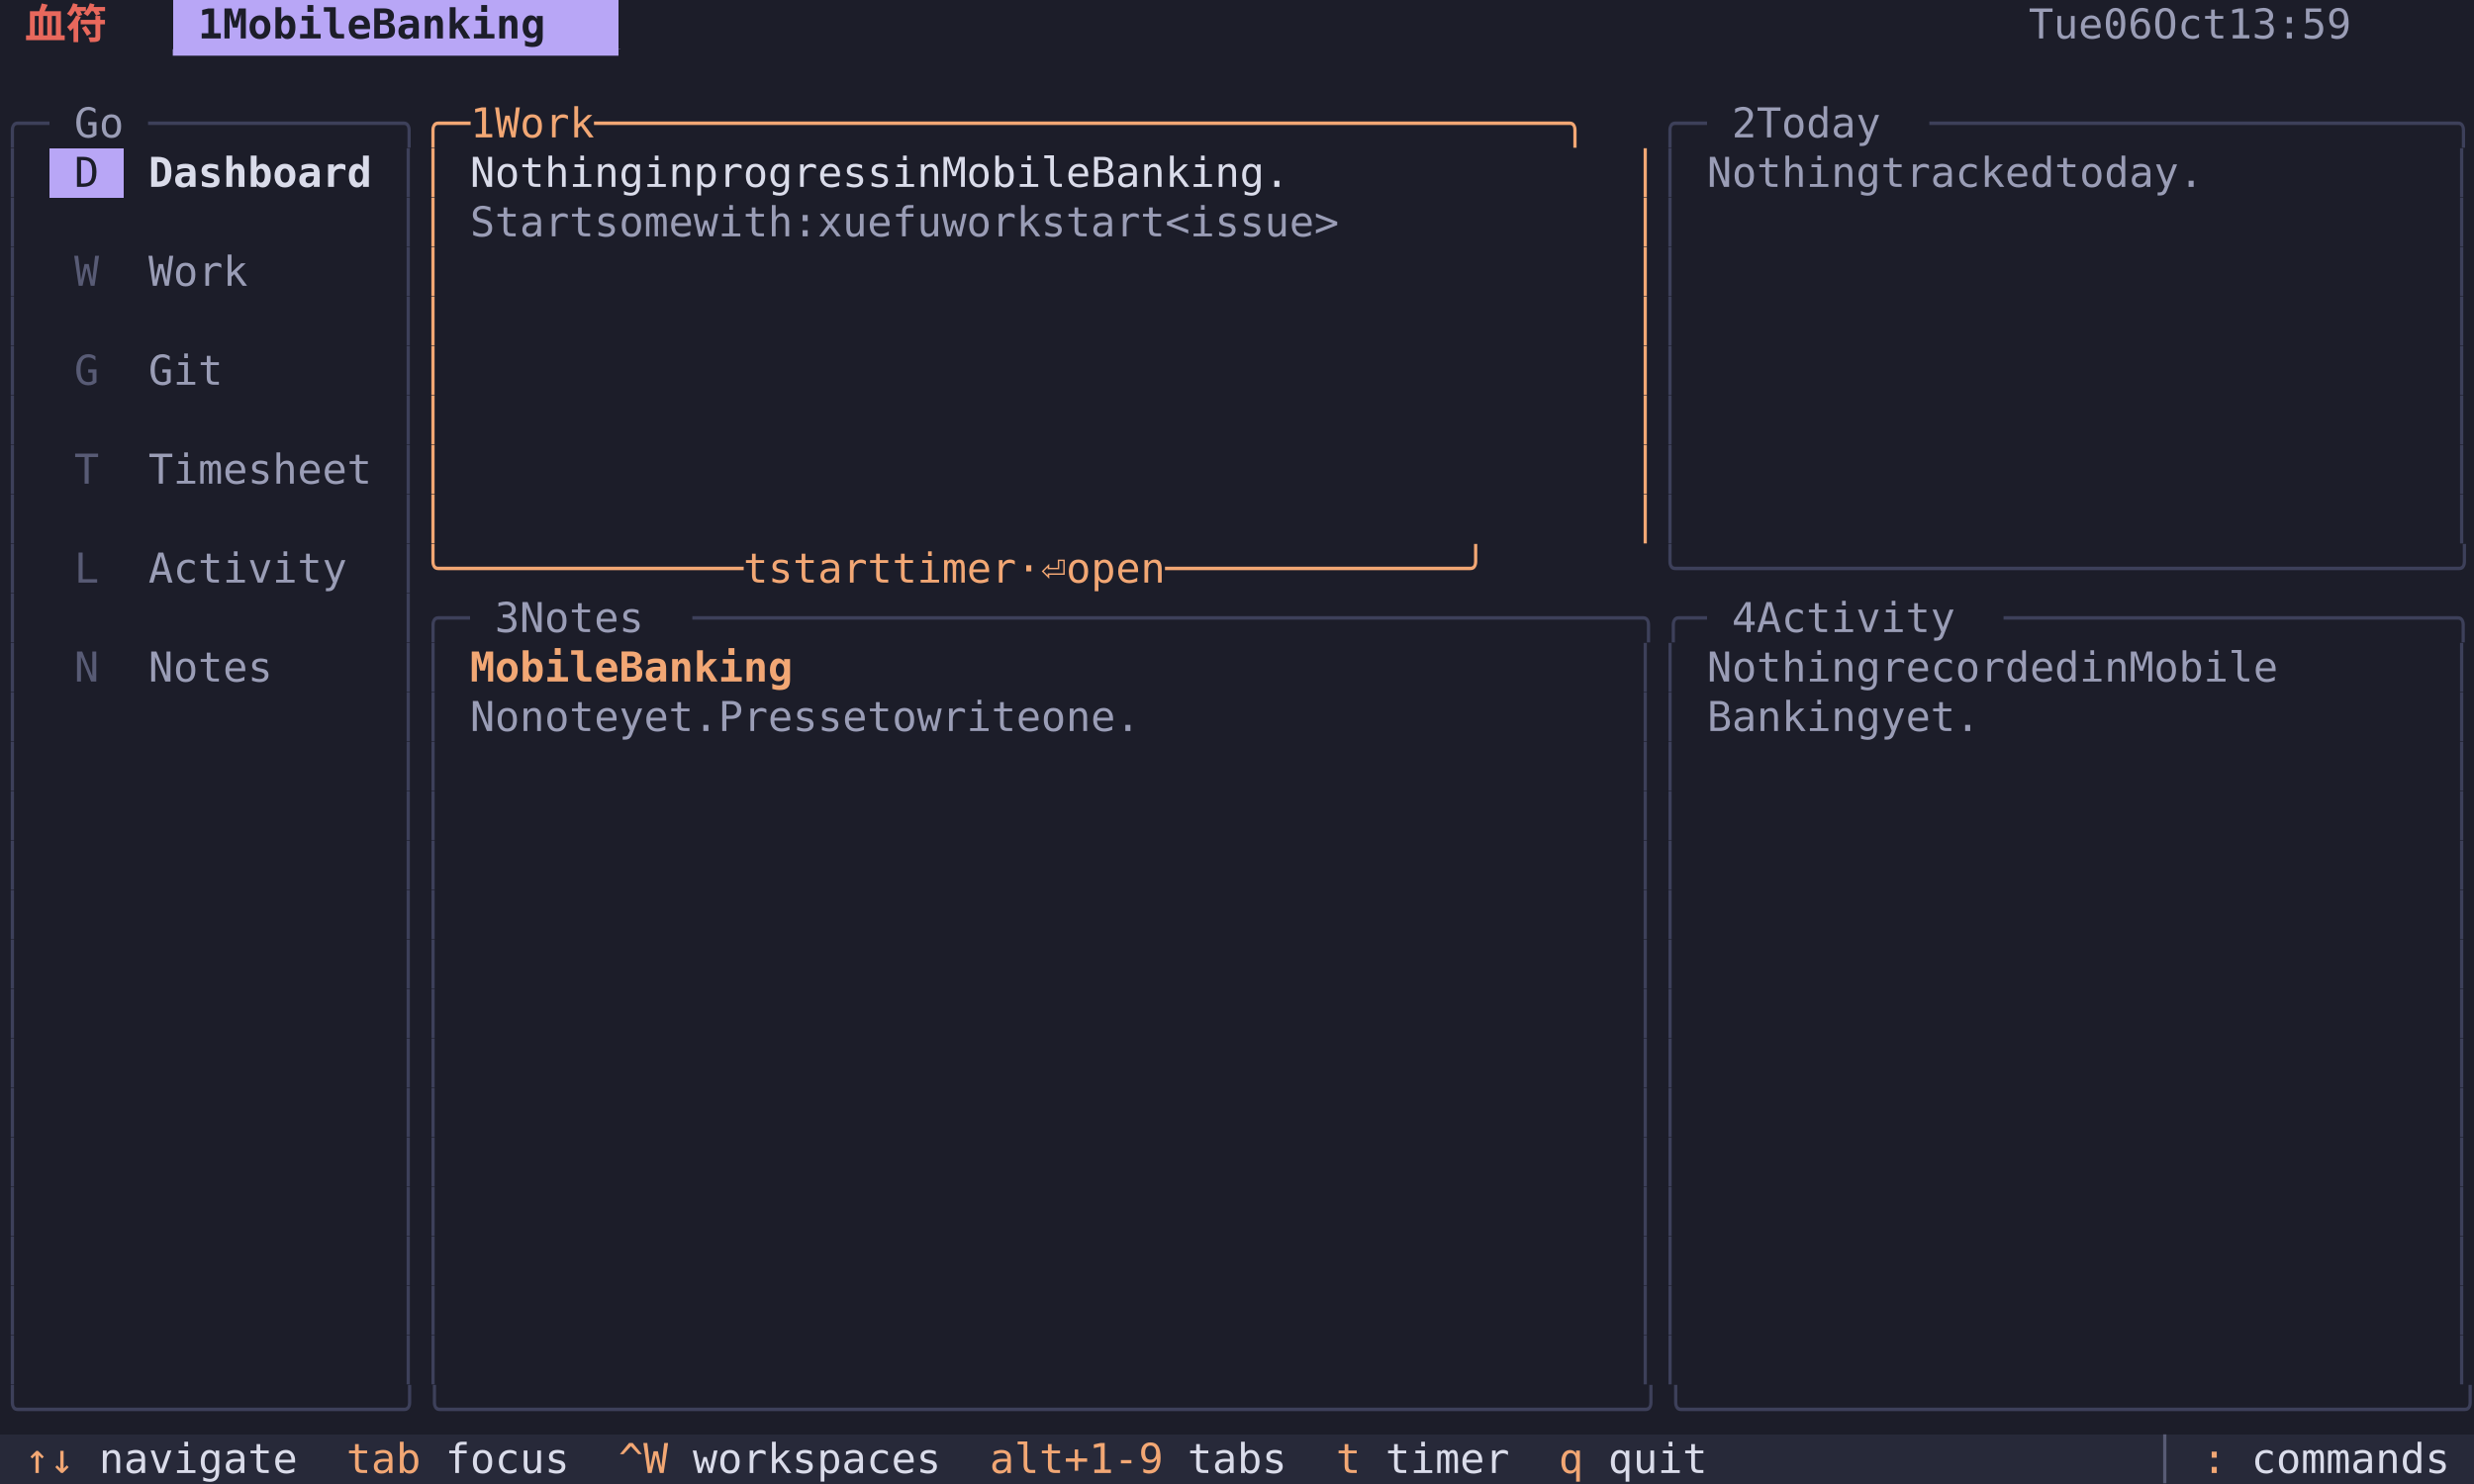
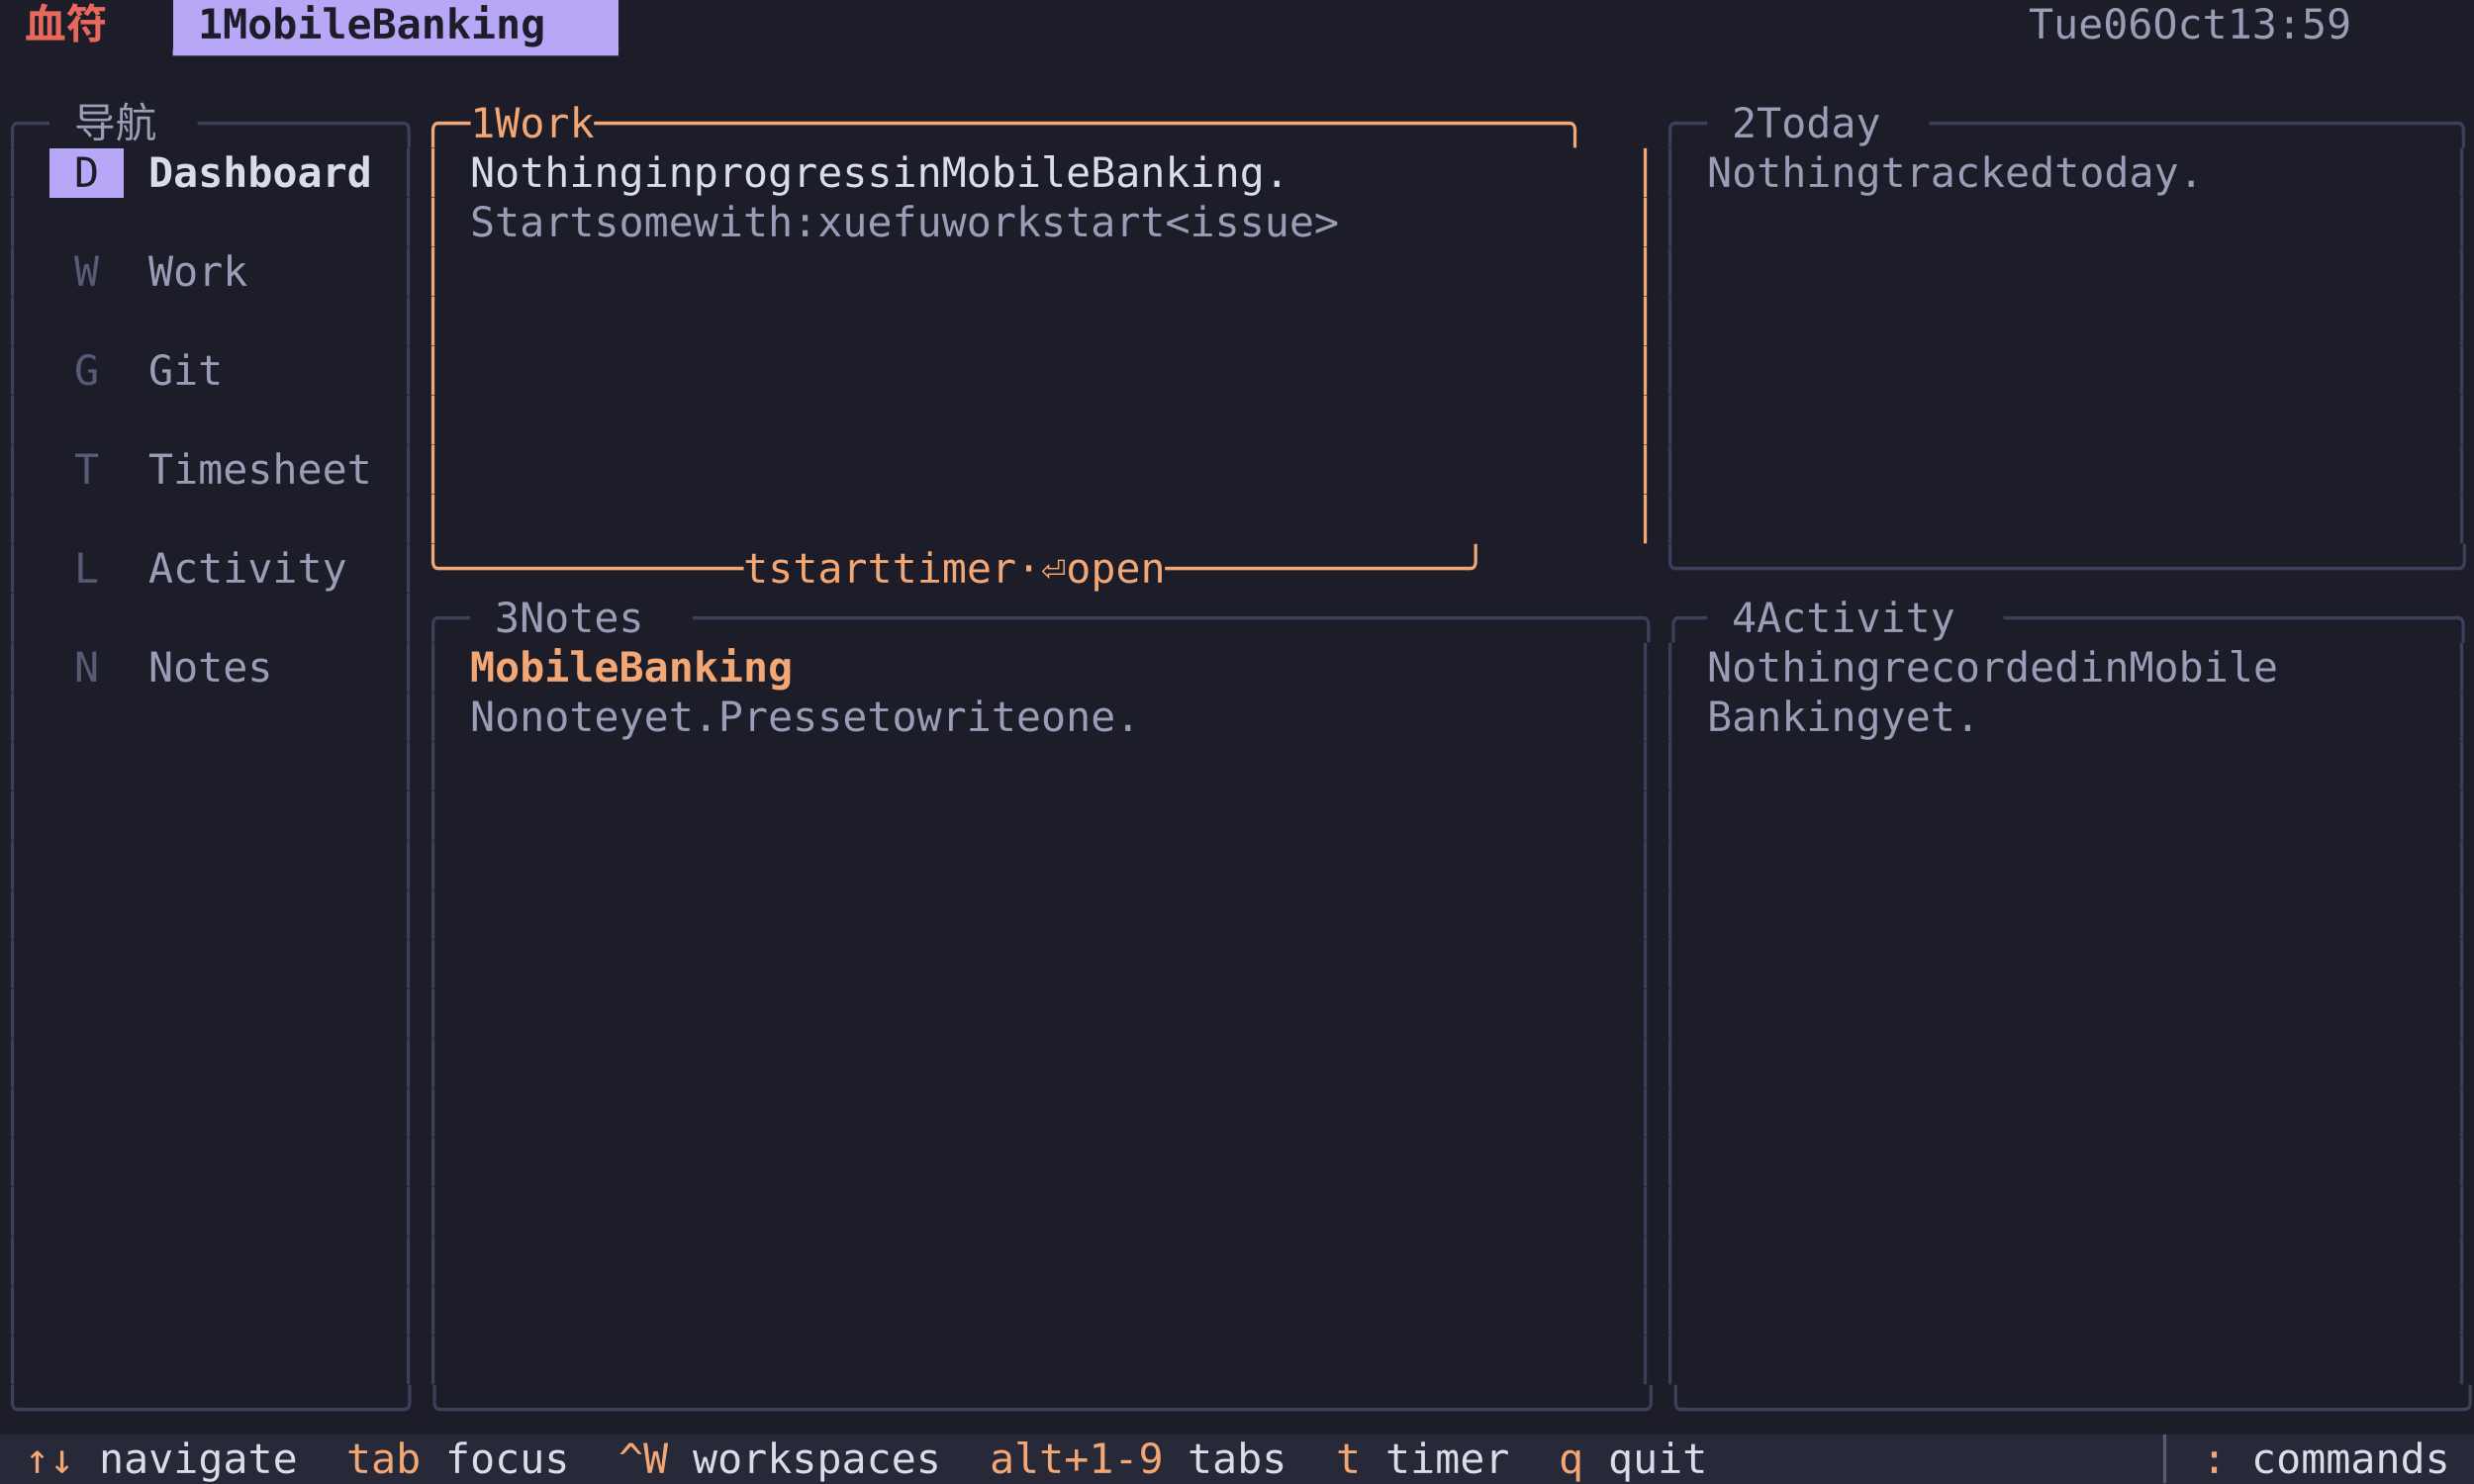
<svg xmlns="http://www.w3.org/2000/svg" width="900" height="540" viewBox="0 0 900 540" font-family="Menlo, 'DejaVu Sans Mono', 'Hiragino Sans GB', 'Noto Sans CJK SC', 'PingFang SC', monospace" font-size="15">
  <rect x="0" y="0" width="9" height="18" fill="#1c1d29" />
  <rect x="9" y="0" width="36" height="18" fill="#1c1d29" />
  <text x="9 27" y="14" fill="#e8685c" font-weight="bold">血符</text>
  <rect x="45" y="0" width="18" height="18" fill="#1c1d29" />
  <rect x="63" y="0" width="162" height="18" fill="#b8a6f6" />
  <text x="72 90 99 108 117 126 135 153 162 171 180 189 198 207" y="14" fill="#1c1d29" font-weight="bold">1MobileBanking</text>
  <rect x="225" y="0" width="513" height="18" fill="#1c1d29" />
  <rect x="738" y="0" width="153" height="18" fill="#1c1d29" />
  <text x="738 747 756 774 783 801 810 819 846 855 864 873 882" y="14" fill="#9a9db6">Tue06Oct13:59</text>
  <rect x="891" y="0" width="9" height="18" fill="#1c1d29" />
  <rect x="0" y="18" width="9" height="18" fill="#1c1d29" />
  <rect x="9" y="18" width="216" height="18" fill="#1c1d29" />
  <text x="63 72 81 90 99 108 117 126 135 144 153 162 171 180 189 198 207 216" y="32" fill="#b8a6f6">▔▔▔▔▔▔▔▔▔▔▔▔▔▔▔▔▔▔</text>
  <rect x="225" y="18" width="675" height="18" fill="#1c1d29" />
  <rect x="0" y="36" width="18" height="18" fill="#1c1d29" />
  <text x="0 9" y="50" fill="#3d405a">╭─</text>
-   <rect x="18" y="36" width="36" height="18" fill="#1c1d29" />
-   <text x="27 36" y="50" fill="#9a9db6">Go</text>
-   <rect x="54" y="36" width="99" height="18" fill="#1c1d29" />
-   <text x="54 63 72 81 90 99 108 117 126 135 144" y="50" fill="#3d405a">──────────╮</text>
+   <rect x="18" y="36" width="54" height="18" fill="#1c1d29" />
+   <text x="27 45" y="50" fill="#9a9db6">导航</text>
+   <rect x="72" y="36" width="81" height="18" fill="#1c1d29" />
+   <text x="72 81 90 99 108 117 126 135 144" y="50" fill="#3d405a">────────╮</text>
  <rect x="153" y="36" width="450" height="18" fill="#1c1d29" />
  <text x="153 162 180 198 207 216 225 243 252 261 270 279 288 297 306 315 324 333 342 351 360 369 378 387 396 405 414 423 432 441 450 459 468 477 486 495 504 513 522 531 540 549 558 567 576 585 594" y="50" fill="#f2a774">╭─1Work───────────────────────────────────────╮</text>
  <rect x="603" y="36" width="18" height="18" fill="#1c1d29" />
  <text x="603 612" y="50" fill="#3d405a">╭─</text>
  <rect x="621" y="36" width="81" height="18" fill="#1c1d29" />
  <text x="630 648 657 666 675 684" y="50" fill="#9a9db6">2Today</text>
  <rect x="702" y="36" width="198" height="18" fill="#1c1d29" />
  <text x="702 711 720 729 738 747 756 765 774 783 792 801 810 819 828 837 846 855 864 873 882 891" y="50" fill="#3d405a">─────────────────────╮</text>
  <rect x="0" y="54" width="9" height="18" fill="#1c1d29" />
  <text x="0" y="68" fill="#3d405a">│</text>
  <rect x="9" y="54" width="9" height="18" fill="#1c1d29" />
  <rect x="18" y="54" width="27" height="18" fill="#b8a6f6" />
  <text x="27" y="68" fill="#1c1d29">D</text>
  <rect x="45" y="54" width="90" height="18" fill="#1c1d29" />
  <text x="54 63 72 81 90 99 108 117 126" y="68" fill="#dadcea" font-weight="bold">Dashboard</text>
  <rect x="135" y="54" width="9" height="18" fill="#1c1d29" />
  <rect x="144" y="54" width="9" height="18" fill="#1c1d29" />
  <text x="144" y="68" fill="#3d405a">│</text>
  <rect x="153" y="54" width="9" height="18" fill="#1c1d29" />
  <text x="153" y="68" fill="#f2a774">│</text>
  <rect x="162" y="54" width="9" height="18" fill="#1c1d29" />
  <rect x="171" y="54" width="342" height="18" fill="#1c1d29" />
  <text x="171 180 189 198 207 216 225 243 252 270 279 288 297 306 315 324 333 351 360 378 387 396 405 414 423 441 450 459 468 477 486 495 504" y="68" fill="#dadcea">NothinginprogressinMobileBanking.</text>
  <rect x="513" y="54" width="81" height="18" fill="#1c1d29" />
  <rect x="594" y="54" width="9" height="18" fill="#1c1d29" />
  <text x="594" y="68" fill="#f2a774">│</text>
  <rect x="603" y="54" width="9" height="18" fill="#1c1d29" />
  <text x="603" y="68" fill="#3d405a">│</text>
  <rect x="612" y="54" width="9" height="18" fill="#1c1d29" />
  <rect x="621" y="54" width="198" height="18" fill="#1c1d29" />
  <text x="621 630 639 648 657 666 675 693 702 711 720 729 738 747 765 774 783 792 801 810" y="68" fill="#9a9db6">Nothingtrackedtoday.</text>
  <rect x="819" y="54" width="72" height="18" fill="#1c1d29" />
  <rect x="891" y="54" width="9" height="18" fill="#1c1d29" />
  <text x="891" y="68" fill="#3d405a">│</text>
  <rect x="0" y="72" width="9" height="18" fill="#1c1d29" />
  <text x="0" y="86" fill="#3d405a">│</text>
  <rect x="9" y="72" width="135" height="18" fill="#1c1d29" />
  <rect x="144" y="72" width="9" height="18" fill="#1c1d29" />
  <text x="144" y="86" fill="#3d405a">│</text>
  <rect x="153" y="72" width="9" height="18" fill="#1c1d29" />
  <text x="153" y="86" fill="#f2a774">│</text>
  <rect x="162" y="72" width="9" height="18" fill="#1c1d29" />
  <rect x="171" y="72" width="369" height="18" fill="#1c1d29" />
  <text x="171 180 189 198 207 225 234 243 252 270 279 288 297 306 324 333 342 351 360 378 387 396 405 423 432 441 450 459 477 486 495 504 513 522 531" y="86" fill="#9a9db6">Startsomewith:xuefuworkstart&lt;issue&gt;</text>
  <rect x="540" y="72" width="54" height="18" fill="#1c1d29" />
  <rect x="594" y="72" width="9" height="18" fill="#1c1d29" />
  <text x="594" y="86" fill="#f2a774">│</text>
  <rect x="603" y="72" width="9" height="18" fill="#1c1d29" />
  <text x="603" y="86" fill="#3d405a">│</text>
  <rect x="612" y="72" width="279" height="18" fill="#1c1d29" />
  <rect x="891" y="72" width="9" height="18" fill="#1c1d29" />
  <text x="891" y="86" fill="#3d405a">│</text>
  <rect x="0" y="90" width="9" height="18" fill="#1c1d29" />
  <text x="0" y="104" fill="#3d405a">│</text>
  <rect x="9" y="90" width="9" height="18" fill="#1c1d29" />
  <rect x="18" y="90" width="27" height="18" fill="#1c1d29" />
  <text x="27" y="104" fill="#585b75">W</text>
  <rect x="45" y="90" width="45" height="18" fill="#1c1d29" />
  <text x="54 63 72 81" y="104" fill="#9a9db6">Work</text>
  <rect x="90" y="90" width="54" height="18" fill="#1c1d29" />
  <rect x="144" y="90" width="9" height="18" fill="#1c1d29" />
  <text x="144" y="104" fill="#3d405a">│</text>
  <rect x="153" y="90" width="9" height="18" fill="#1c1d29" />
  <text x="153" y="104" fill="#f2a774">│</text>
  <rect x="162" y="90" width="432" height="18" fill="#1c1d29" />
  <rect x="594" y="90" width="9" height="18" fill="#1c1d29" />
  <text x="594" y="104" fill="#f2a774">│</text>
  <rect x="603" y="90" width="9" height="18" fill="#1c1d29" />
  <text x="603" y="104" fill="#3d405a">│</text>
  <rect x="612" y="90" width="279" height="18" fill="#1c1d29" />
  <rect x="891" y="90" width="9" height="18" fill="#1c1d29" />
  <text x="891" y="104" fill="#3d405a">│</text>
  <rect x="0" y="108" width="9" height="18" fill="#1c1d29" />
  <text x="0" y="122" fill="#3d405a">│</text>
  <rect x="9" y="108" width="135" height="18" fill="#1c1d29" />
  <rect x="144" y="108" width="9" height="18" fill="#1c1d29" />
  <text x="144" y="122" fill="#3d405a">│</text>
  <rect x="153" y="108" width="9" height="18" fill="#1c1d29" />
  <text x="153" y="122" fill="#f2a774">│</text>
  <rect x="162" y="108" width="432" height="18" fill="#1c1d29" />
  <rect x="594" y="108" width="9" height="18" fill="#1c1d29" />
  <text x="594" y="122" fill="#f2a774">│</text>
  <rect x="603" y="108" width="9" height="18" fill="#1c1d29" />
  <text x="603" y="122" fill="#3d405a">│</text>
  <rect x="612" y="108" width="279" height="18" fill="#1c1d29" />
  <rect x="891" y="108" width="9" height="18" fill="#1c1d29" />
  <text x="891" y="122" fill="#3d405a">│</text>
  <rect x="0" y="126" width="9" height="18" fill="#1c1d29" />
  <text x="0" y="140" fill="#3d405a">│</text>
  <rect x="9" y="126" width="9" height="18" fill="#1c1d29" />
  <rect x="18" y="126" width="27" height="18" fill="#1c1d29" />
  <text x="27" y="140" fill="#585b75">G</text>
  <rect x="45" y="126" width="36" height="18" fill="#1c1d29" />
  <text x="54 63 72" y="140" fill="#9a9db6">Git</text>
  <rect x="81" y="126" width="63" height="18" fill="#1c1d29" />
  <rect x="144" y="126" width="9" height="18" fill="#1c1d29" />
  <text x="144" y="140" fill="#3d405a">│</text>
  <rect x="153" y="126" width="9" height="18" fill="#1c1d29" />
  <text x="153" y="140" fill="#f2a774">│</text>
  <rect x="162" y="126" width="432" height="18" fill="#1c1d29" />
  <rect x="594" y="126" width="9" height="18" fill="#1c1d29" />
  <text x="594" y="140" fill="#f2a774">│</text>
  <rect x="603" y="126" width="9" height="18" fill="#1c1d29" />
  <text x="603" y="140" fill="#3d405a">│</text>
  <rect x="612" y="126" width="279" height="18" fill="#1c1d29" />
  <rect x="891" y="126" width="9" height="18" fill="#1c1d29" />
  <text x="891" y="140" fill="#3d405a">│</text>
  <rect x="0" y="144" width="9" height="18" fill="#1c1d29" />
  <text x="0" y="158" fill="#3d405a">│</text>
  <rect x="9" y="144" width="135" height="18" fill="#1c1d29" />
  <rect x="144" y="144" width="9" height="18" fill="#1c1d29" />
  <text x="144" y="158" fill="#3d405a">│</text>
  <rect x="153" y="144" width="9" height="18" fill="#1c1d29" />
  <text x="153" y="158" fill="#f2a774">│</text>
  <rect x="162" y="144" width="432" height="18" fill="#1c1d29" />
  <rect x="594" y="144" width="9" height="18" fill="#1c1d29" />
  <text x="594" y="158" fill="#f2a774">│</text>
  <rect x="603" y="144" width="9" height="18" fill="#1c1d29" />
  <text x="603" y="158" fill="#3d405a">│</text>
  <rect x="612" y="144" width="279" height="18" fill="#1c1d29" />
  <rect x="891" y="144" width="9" height="18" fill="#1c1d29" />
  <text x="891" y="158" fill="#3d405a">│</text>
  <rect x="0" y="162" width="9" height="18" fill="#1c1d29" />
  <text x="0" y="176" fill="#3d405a">│</text>
  <rect x="9" y="162" width="9" height="18" fill="#1c1d29" />
  <rect x="18" y="162" width="27" height="18" fill="#1c1d29" />
  <text x="27" y="176" fill="#585b75">T</text>
  <rect x="45" y="162" width="90" height="18" fill="#1c1d29" />
  <text x="54 63 72 81 90 99 108 117 126" y="176" fill="#9a9db6">Timesheet</text>
  <rect x="135" y="162" width="9" height="18" fill="#1c1d29" />
  <rect x="144" y="162" width="9" height="18" fill="#1c1d29" />
  <text x="144" y="176" fill="#3d405a">│</text>
  <rect x="153" y="162" width="9" height="18" fill="#1c1d29" />
  <text x="153" y="176" fill="#f2a774">│</text>
  <rect x="162" y="162" width="432" height="18" fill="#1c1d29" />
  <rect x="594" y="162" width="9" height="18" fill="#1c1d29" />
  <text x="594" y="176" fill="#f2a774">│</text>
  <rect x="603" y="162" width="9" height="18" fill="#1c1d29" />
  <text x="603" y="176" fill="#3d405a">│</text>
  <rect x="612" y="162" width="279" height="18" fill="#1c1d29" />
  <rect x="891" y="162" width="9" height="18" fill="#1c1d29" />
  <text x="891" y="176" fill="#3d405a">│</text>
  <rect x="0" y="180" width="9" height="18" fill="#1c1d29" />
  <text x="0" y="194" fill="#3d405a">│</text>
  <rect x="9" y="180" width="135" height="18" fill="#1c1d29" />
  <rect x="144" y="180" width="9" height="18" fill="#1c1d29" />
  <text x="144" y="194" fill="#3d405a">│</text>
  <rect x="153" y="180" width="9" height="18" fill="#1c1d29" />
  <text x="153" y="194" fill="#f2a774">│</text>
  <rect x="162" y="180" width="432" height="18" fill="#1c1d29" />
  <rect x="594" y="180" width="9" height="18" fill="#1c1d29" />
  <text x="594" y="194" fill="#f2a774">│</text>
  <rect x="603" y="180" width="9" height="18" fill="#1c1d29" />
  <text x="603" y="194" fill="#3d405a">│</text>
  <rect x="612" y="180" width="279" height="18" fill="#1c1d29" />
  <rect x="891" y="180" width="9" height="18" fill="#1c1d29" />
  <text x="891" y="194" fill="#3d405a">│</text>
  <rect x="0" y="198" width="9" height="18" fill="#1c1d29" />
  <text x="0" y="212" fill="#3d405a">│</text>
  <rect x="9" y="198" width="9" height="18" fill="#1c1d29" />
  <rect x="18" y="198" width="27" height="18" fill="#1c1d29" />
  <text x="27" y="212" fill="#585b75">L</text>
  <rect x="45" y="198" width="81" height="18" fill="#1c1d29" />
  <text x="54 63 72 81 90 99 108 117" y="212" fill="#9a9db6">Activity</text>
  <rect x="126" y="198" width="18" height="18" fill="#1c1d29" />
  <rect x="144" y="198" width="9" height="18" fill="#1c1d29" />
  <text x="144" y="212" fill="#3d405a">│</text>
  <rect x="153" y="198" width="450" height="18" fill="#1c1d29" />
  <text x="153 162 171 180 189 198 207 216 225 234 243 252 261 279 297 306 315 324 333 351 360 369 378 387 405 423 441 450 459 468 486 495 504 513 522 531 540 549 558 567 576 585 594" y="212" fill="#f2a774">╰────────────tstarttimer·⏎open────────────╯</text>
  <rect x="603" y="198" width="297" height="18" fill="#1c1d29" />
  <text x="603 612 621 630 639 648 657 666 675 684 693 702 711 720 729 738 747 756 765 774 783 792 801 810 819 828 837 846 855 864 873 882 891" y="212" fill="#3d405a">╰───────────────────────────────╯</text>
  <rect x="0" y="216" width="9" height="18" fill="#1c1d29" />
  <text x="0" y="230" fill="#3d405a">│</text>
  <rect x="9" y="216" width="135" height="18" fill="#1c1d29" />
  <rect x="144" y="216" width="27" height="18" fill="#1c1d29" />
  <text x="144 153 162" y="230" fill="#3d405a">│╭─</text>
  <rect x="171" y="216" width="81" height="18" fill="#1c1d29" />
  <text x="180 198 207 216 225 234" y="230" fill="#9a9db6">3Notes</text>
  <rect x="252" y="216" width="369" height="18" fill="#1c1d29" />
  <text x="252 261 270 279 288 297 306 315 324 333 342 351 360 369 378 387 396 405 414 423 432 441 450 459 468 477 486 495 504 513 522 531 540 549 558 567 576 585 594 603 612" y="230" fill="#3d405a">──────────────────────────────────────╮╭─</text>
  <rect x="621" y="216" width="108" height="18" fill="#1c1d29" />
  <text x="630 648 657 666 675 684 693 702 711" y="230" fill="#9a9db6">4Activity</text>
  <rect x="729" y="216" width="171" height="18" fill="#1c1d29" />
  <text x="729 738 747 756 765 774 783 792 801 810 819 828 837 846 855 864 873 882 891" y="230" fill="#3d405a">──────────────────╮</text>
  <rect x="0" y="234" width="9" height="18" fill="#1c1d29" />
  <text x="0" y="248" fill="#3d405a">│</text>
  <rect x="9" y="234" width="9" height="18" fill="#1c1d29" />
  <rect x="18" y="234" width="27" height="18" fill="#1c1d29" />
  <text x="27" y="248" fill="#585b75">N</text>
  <rect x="45" y="234" width="54" height="18" fill="#1c1d29" />
  <text x="54 63 72 81 90" y="248" fill="#9a9db6">Notes</text>
  <rect x="99" y="234" width="45" height="18" fill="#1c1d29" />
  <rect x="144" y="234" width="18" height="18" fill="#1c1d29" />
  <text x="144 153" y="248" fill="#3d405a">││</text>
  <rect x="162" y="234" width="9" height="18" fill="#1c1d29" />
  <rect x="171" y="234" width="126" height="18" fill="#1c1d29" />
  <text x="171 180 189 198 207 216 234 243 252 261 270 279 288" y="248" fill="#f2a774" font-weight="bold">MobileBanking</text>
  <rect x="297" y="234" width="297" height="18" fill="#1c1d29" />
  <rect x="594" y="234" width="18" height="18" fill="#1c1d29" />
  <text x="594 603" y="248" fill="#3d405a">││</text>
  <rect x="612" y="234" width="9" height="18" fill="#1c1d29" />
  <rect x="621" y="234" width="243" height="18" fill="#1c1d29" />
  <text x="621 630 639 648 657 666 675 693 702 711 720 729 738 747 756 774 783 801 810 819 828 837 846" y="248" fill="#9a9db6">NothingrecordedinMobile</text>
  <rect x="864" y="234" width="27" height="18" fill="#1c1d29" />
  <rect x="891" y="234" width="9" height="18" fill="#1c1d29" />
  <text x="891" y="248" fill="#3d405a">│</text>
  <rect x="0" y="252" width="9" height="18" fill="#1c1d29" />
  <text x="0" y="266" fill="#3d405a">│</text>
  <rect x="9" y="252" width="135" height="18" fill="#1c1d29" />
  <rect x="144" y="252" width="18" height="18" fill="#1c1d29" />
  <text x="144 153" y="266" fill="#3d405a">││</text>
  <rect x="162" y="252" width="9" height="18" fill="#1c1d29" />
  <rect x="171" y="252" width="306" height="18" fill="#1c1d29" />
  <text x="171 180 198 207 216 225 243 252 261 270 288 297 306 315 324 342 360 369 387 396 405 414 423 441 450 459 468" y="266" fill="#9a9db6">Nonoteyet.Pressetowriteone.</text>
  <rect x="477" y="252" width="117" height="18" fill="#1c1d29" />
  <rect x="594" y="252" width="18" height="18" fill="#1c1d29" />
  <text x="594 603" y="266" fill="#3d405a">││</text>
  <rect x="612" y="252" width="9" height="18" fill="#1c1d29" />
  <rect x="621" y="252" width="108" height="18" fill="#1c1d29" />
  <text x="621 630 639 648 657 666 675 693 702 711 720" y="266" fill="#9a9db6">Bankingyet.</text>
  <rect x="729" y="252" width="162" height="18" fill="#1c1d29" />
  <rect x="891" y="252" width="9" height="18" fill="#1c1d29" />
  <text x="891" y="266" fill="#3d405a">│</text>
  <rect x="0" y="270" width="9" height="18" fill="#1c1d29" />
  <text x="0" y="284" fill="#3d405a">│</text>
  <rect x="9" y="270" width="135" height="18" fill="#1c1d29" />
  <rect x="144" y="270" width="18" height="18" fill="#1c1d29" />
  <text x="144 153" y="284" fill="#3d405a">││</text>
  <rect x="162" y="270" width="432" height="18" fill="#1c1d29" />
  <rect x="594" y="270" width="18" height="18" fill="#1c1d29" />
  <text x="594 603" y="284" fill="#3d405a">││</text>
  <rect x="612" y="270" width="279" height="18" fill="#1c1d29" />
  <rect x="891" y="270" width="9" height="18" fill="#1c1d29" />
  <text x="891" y="284" fill="#3d405a">│</text>
  <rect x="0" y="288" width="9" height="18" fill="#1c1d29" />
  <text x="0" y="302" fill="#3d405a">│</text>
  <rect x="9" y="288" width="135" height="18" fill="#1c1d29" />
  <rect x="144" y="288" width="18" height="18" fill="#1c1d29" />
  <text x="144 153" y="302" fill="#3d405a">││</text>
  <rect x="162" y="288" width="432" height="18" fill="#1c1d29" />
  <rect x="594" y="288" width="18" height="18" fill="#1c1d29" />
  <text x="594 603" y="302" fill="#3d405a">││</text>
  <rect x="612" y="288" width="279" height="18" fill="#1c1d29" />
  <rect x="891" y="288" width="9" height="18" fill="#1c1d29" />
  <text x="891" y="302" fill="#3d405a">│</text>
  <rect x="0" y="306" width="9" height="18" fill="#1c1d29" />
  <text x="0" y="320" fill="#3d405a">│</text>
  <rect x="9" y="306" width="135" height="18" fill="#1c1d29" />
  <rect x="144" y="306" width="18" height="18" fill="#1c1d29" />
  <text x="144 153" y="320" fill="#3d405a">││</text>
  <rect x="162" y="306" width="432" height="18" fill="#1c1d29" />
  <rect x="594" y="306" width="18" height="18" fill="#1c1d29" />
  <text x="594 603" y="320" fill="#3d405a">││</text>
  <rect x="612" y="306" width="279" height="18" fill="#1c1d29" />
  <rect x="891" y="306" width="9" height="18" fill="#1c1d29" />
  <text x="891" y="320" fill="#3d405a">│</text>
  <rect x="0" y="324" width="9" height="18" fill="#1c1d29" />
  <text x="0" y="338" fill="#3d405a">│</text>
  <rect x="9" y="324" width="135" height="18" fill="#1c1d29" />
  <rect x="144" y="324" width="18" height="18" fill="#1c1d29" />
  <text x="144 153" y="338" fill="#3d405a">││</text>
  <rect x="162" y="324" width="432" height="18" fill="#1c1d29" />
  <rect x="594" y="324" width="18" height="18" fill="#1c1d29" />
  <text x="594 603" y="338" fill="#3d405a">││</text>
  <rect x="612" y="324" width="279" height="18" fill="#1c1d29" />
  <rect x="891" y="324" width="9" height="18" fill="#1c1d29" />
  <text x="891" y="338" fill="#3d405a">│</text>
  <rect x="0" y="342" width="9" height="18" fill="#1c1d29" />
  <text x="0" y="356" fill="#3d405a">│</text>
  <rect x="9" y="342" width="135" height="18" fill="#1c1d29" />
  <rect x="144" y="342" width="18" height="18" fill="#1c1d29" />
  <text x="144 153" y="356" fill="#3d405a">││</text>
  <rect x="162" y="342" width="432" height="18" fill="#1c1d29" />
  <rect x="594" y="342" width="18" height="18" fill="#1c1d29" />
  <text x="594 603" y="356" fill="#3d405a">││</text>
  <rect x="612" y="342" width="279" height="18" fill="#1c1d29" />
  <rect x="891" y="342" width="9" height="18" fill="#1c1d29" />
  <text x="891" y="356" fill="#3d405a">│</text>
  <rect x="0" y="360" width="9" height="18" fill="#1c1d29" />
  <text x="0" y="374" fill="#3d405a">│</text>
  <rect x="9" y="360" width="135" height="18" fill="#1c1d29" />
  <rect x="144" y="360" width="18" height="18" fill="#1c1d29" />
  <text x="144 153" y="374" fill="#3d405a">││</text>
  <rect x="162" y="360" width="432" height="18" fill="#1c1d29" />
  <rect x="594" y="360" width="18" height="18" fill="#1c1d29" />
  <text x="594 603" y="374" fill="#3d405a">││</text>
  <rect x="612" y="360" width="279" height="18" fill="#1c1d29" />
  <rect x="891" y="360" width="9" height="18" fill="#1c1d29" />
  <text x="891" y="374" fill="#3d405a">│</text>
  <rect x="0" y="378" width="9" height="18" fill="#1c1d29" />
  <text x="0" y="392" fill="#3d405a">│</text>
  <rect x="9" y="378" width="135" height="18" fill="#1c1d29" />
  <rect x="144" y="378" width="18" height="18" fill="#1c1d29" />
  <text x="144 153" y="392" fill="#3d405a">││</text>
  <rect x="162" y="378" width="432" height="18" fill="#1c1d29" />
  <rect x="594" y="378" width="18" height="18" fill="#1c1d29" />
  <text x="594 603" y="392" fill="#3d405a">││</text>
  <rect x="612" y="378" width="279" height="18" fill="#1c1d29" />
  <rect x="891" y="378" width="9" height="18" fill="#1c1d29" />
  <text x="891" y="392" fill="#3d405a">│</text>
  <rect x="0" y="396" width="9" height="18" fill="#1c1d29" />
  <text x="0" y="410" fill="#3d405a">│</text>
  <rect x="9" y="396" width="135" height="18" fill="#1c1d29" />
  <rect x="144" y="396" width="18" height="18" fill="#1c1d29" />
  <text x="144 153" y="410" fill="#3d405a">││</text>
  <rect x="162" y="396" width="432" height="18" fill="#1c1d29" />
  <rect x="594" y="396" width="18" height="18" fill="#1c1d29" />
  <text x="594 603" y="410" fill="#3d405a">││</text>
  <rect x="612" y="396" width="279" height="18" fill="#1c1d29" />
  <rect x="891" y="396" width="9" height="18" fill="#1c1d29" />
  <text x="891" y="410" fill="#3d405a">│</text>
  <rect x="0" y="414" width="9" height="18" fill="#1c1d29" />
  <text x="0" y="428" fill="#3d405a">│</text>
  <rect x="9" y="414" width="135" height="18" fill="#1c1d29" />
  <rect x="144" y="414" width="18" height="18" fill="#1c1d29" />
  <text x="144 153" y="428" fill="#3d405a">││</text>
  <rect x="162" y="414" width="432" height="18" fill="#1c1d29" />
  <rect x="594" y="414" width="18" height="18" fill="#1c1d29" />
  <text x="594 603" y="428" fill="#3d405a">││</text>
  <rect x="612" y="414" width="279" height="18" fill="#1c1d29" />
  <rect x="891" y="414" width="9" height="18" fill="#1c1d29" />
  <text x="891" y="428" fill="#3d405a">│</text>
  <rect x="0" y="432" width="9" height="18" fill="#1c1d29" />
  <text x="0" y="446" fill="#3d405a">│</text>
  <rect x="9" y="432" width="135" height="18" fill="#1c1d29" />
  <rect x="144" y="432" width="18" height="18" fill="#1c1d29" />
  <text x="144 153" y="446" fill="#3d405a">││</text>
  <rect x="162" y="432" width="432" height="18" fill="#1c1d29" />
  <rect x="594" y="432" width="18" height="18" fill="#1c1d29" />
  <text x="594 603" y="446" fill="#3d405a">││</text>
  <rect x="612" y="432" width="279" height="18" fill="#1c1d29" />
  <rect x="891" y="432" width="9" height="18" fill="#1c1d29" />
  <text x="891" y="446" fill="#3d405a">│</text>
  <rect x="0" y="450" width="9" height="18" fill="#1c1d29" />
  <text x="0" y="464" fill="#3d405a">│</text>
  <rect x="9" y="450" width="135" height="18" fill="#1c1d29" />
  <rect x="144" y="450" width="18" height="18" fill="#1c1d29" />
  <text x="144 153" y="464" fill="#3d405a">││</text>
  <rect x="162" y="450" width="432" height="18" fill="#1c1d29" />
  <rect x="594" y="450" width="18" height="18" fill="#1c1d29" />
  <text x="594 603" y="464" fill="#3d405a">││</text>
  <rect x="612" y="450" width="279" height="18" fill="#1c1d29" />
  <rect x="891" y="450" width="9" height="18" fill="#1c1d29" />
  <text x="891" y="464" fill="#3d405a">│</text>
  <rect x="0" y="468" width="9" height="18" fill="#1c1d29" />
  <text x="0" y="482" fill="#3d405a">│</text>
  <rect x="9" y="468" width="135" height="18" fill="#1c1d29" />
  <rect x="144" y="468" width="18" height="18" fill="#1c1d29" />
  <text x="144 153" y="482" fill="#3d405a">││</text>
  <rect x="162" y="468" width="432" height="18" fill="#1c1d29" />
  <rect x="594" y="468" width="18" height="18" fill="#1c1d29" />
  <text x="594 603" y="482" fill="#3d405a">││</text>
  <rect x="612" y="468" width="279" height="18" fill="#1c1d29" />
  <rect x="891" y="468" width="9" height="18" fill="#1c1d29" />
  <text x="891" y="482" fill="#3d405a">│</text>
  <rect x="0" y="486" width="9" height="18" fill="#1c1d29" />
  <text x="0" y="500" fill="#3d405a">│</text>
  <rect x="9" y="486" width="135" height="18" fill="#1c1d29" />
  <rect x="144" y="486" width="18" height="18" fill="#1c1d29" />
  <text x="144 153" y="500" fill="#3d405a">││</text>
  <rect x="162" y="486" width="432" height="18" fill="#1c1d29" />
  <rect x="594" y="486" width="18" height="18" fill="#1c1d29" />
  <text x="594 603" y="500" fill="#3d405a">││</text>
  <rect x="612" y="486" width="279" height="18" fill="#1c1d29" />
  <rect x="891" y="486" width="9" height="18" fill="#1c1d29" />
  <text x="891" y="500" fill="#3d405a">│</text>
  <rect x="0" y="504" width="900" height="18" fill="#1c1d29" />
  <text x="0 9 18 27 36 45 54 63 72 81 90 99 108 117 126 135 144 153 162 171 180 189 198 207 216 225 234 243 252 261 270 279 288 297 306 315 324 333 342 351 360 369 378 387 396 405 414 423 432 441 450 459 468 477 486 495 504 513 522 531 540 549 558 567 576 585 594 603 612 621 630 639 648 657 666 675 684 693 702 711 720 729 738 747 756 765 774 783 792 801 810 819 828 837 846 855 864 873 882 891" y="518" fill="#3d405a">╰───────────────╯╰────────────────────────────────────────────────╯╰───────────────────────────────╯</text>
  <rect x="0" y="522" width="27" height="18" fill="#272939" />
  <text x="9 18" y="536" fill="#f2a774">↑↓</text>
  <rect x="27" y="522" width="90" height="18" fill="#272939" />
  <text x="36 45 54 63 72 81 90 99" y="536" fill="#dadcea">navigate</text>
  <rect x="117" y="522" width="36" height="18" fill="#272939" />
  <text x="126 135 144" y="536" fill="#f2a774">tab</text>
  <rect x="153" y="522" width="63" height="18" fill="#272939" />
  <text x="162 171 180 189 198" y="536" fill="#dadcea">focus</text>
  <rect x="216" y="522" width="27" height="18" fill="#272939" />
  <text x="225 234" y="536" fill="#f2a774">^W</text>
  <rect x="243" y="522" width="108" height="18" fill="#272939" />
  <text x="252 261 270 279 288 297 306 315 324 333" y="536" fill="#dadcea">workspaces</text>
  <rect x="351" y="522" width="72" height="18" fill="#272939" />
  <text x="360 369 378 387 396 405 414" y="536" fill="#f2a774">alt+1-9</text>
  <rect x="423" y="522" width="54" height="18" fill="#272939" />
  <text x="432 441 450 459" y="536" fill="#dadcea">tabs</text>
  <rect x="477" y="522" width="18" height="18" fill="#272939" />
  <text x="486" y="536" fill="#f2a774">t</text>
  <rect x="495" y="522" width="63" height="18" fill="#272939" />
  <text x="504 513 522 531 540" y="536" fill="#dadcea">timer</text>
  <rect x="558" y="522" width="18" height="18" fill="#272939" />
  <text x="567" y="536" fill="#f2a774">q</text>
  <rect x="576" y="522" width="54" height="18" fill="#272939" />
  <text x="585 594 603 612" y="536" fill="#dadcea">quit</text>
  <rect x="630" y="522" width="153" height="18" fill="#272939" />
  <rect x="783" y="522" width="18" height="18" fill="#272939" />
  <text x="783" y="536" fill="#585b75">│</text>
  <rect x="801" y="522" width="9" height="18" fill="#272939" />
  <text x="801" y="536" fill="#f2a774">:</text>
  <rect x="810" y="522" width="90" height="18" fill="#272939" />
  <text x="819 828 837 846 855 864 873 882" y="536" fill="#dadcea">commands</text>
</svg>
